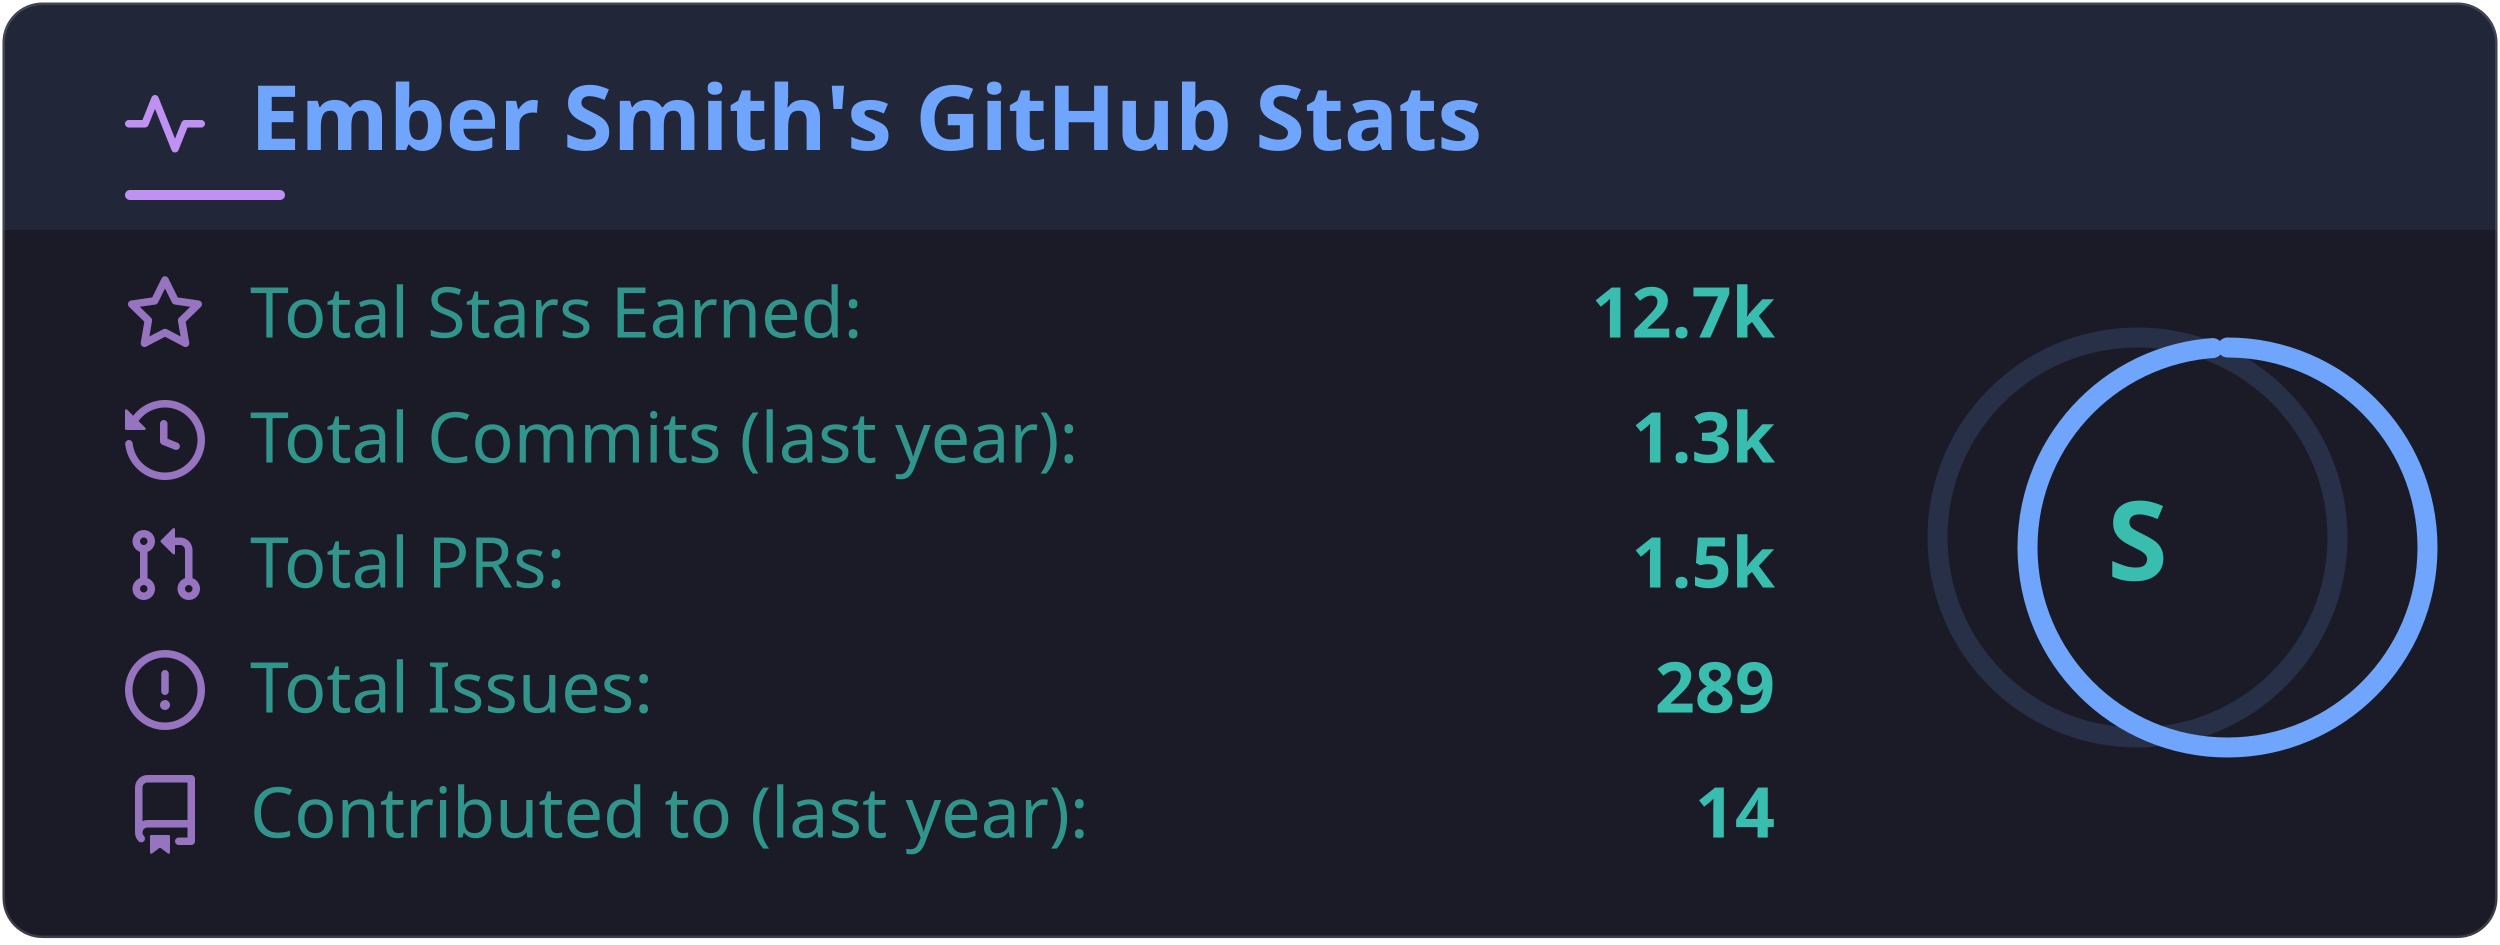
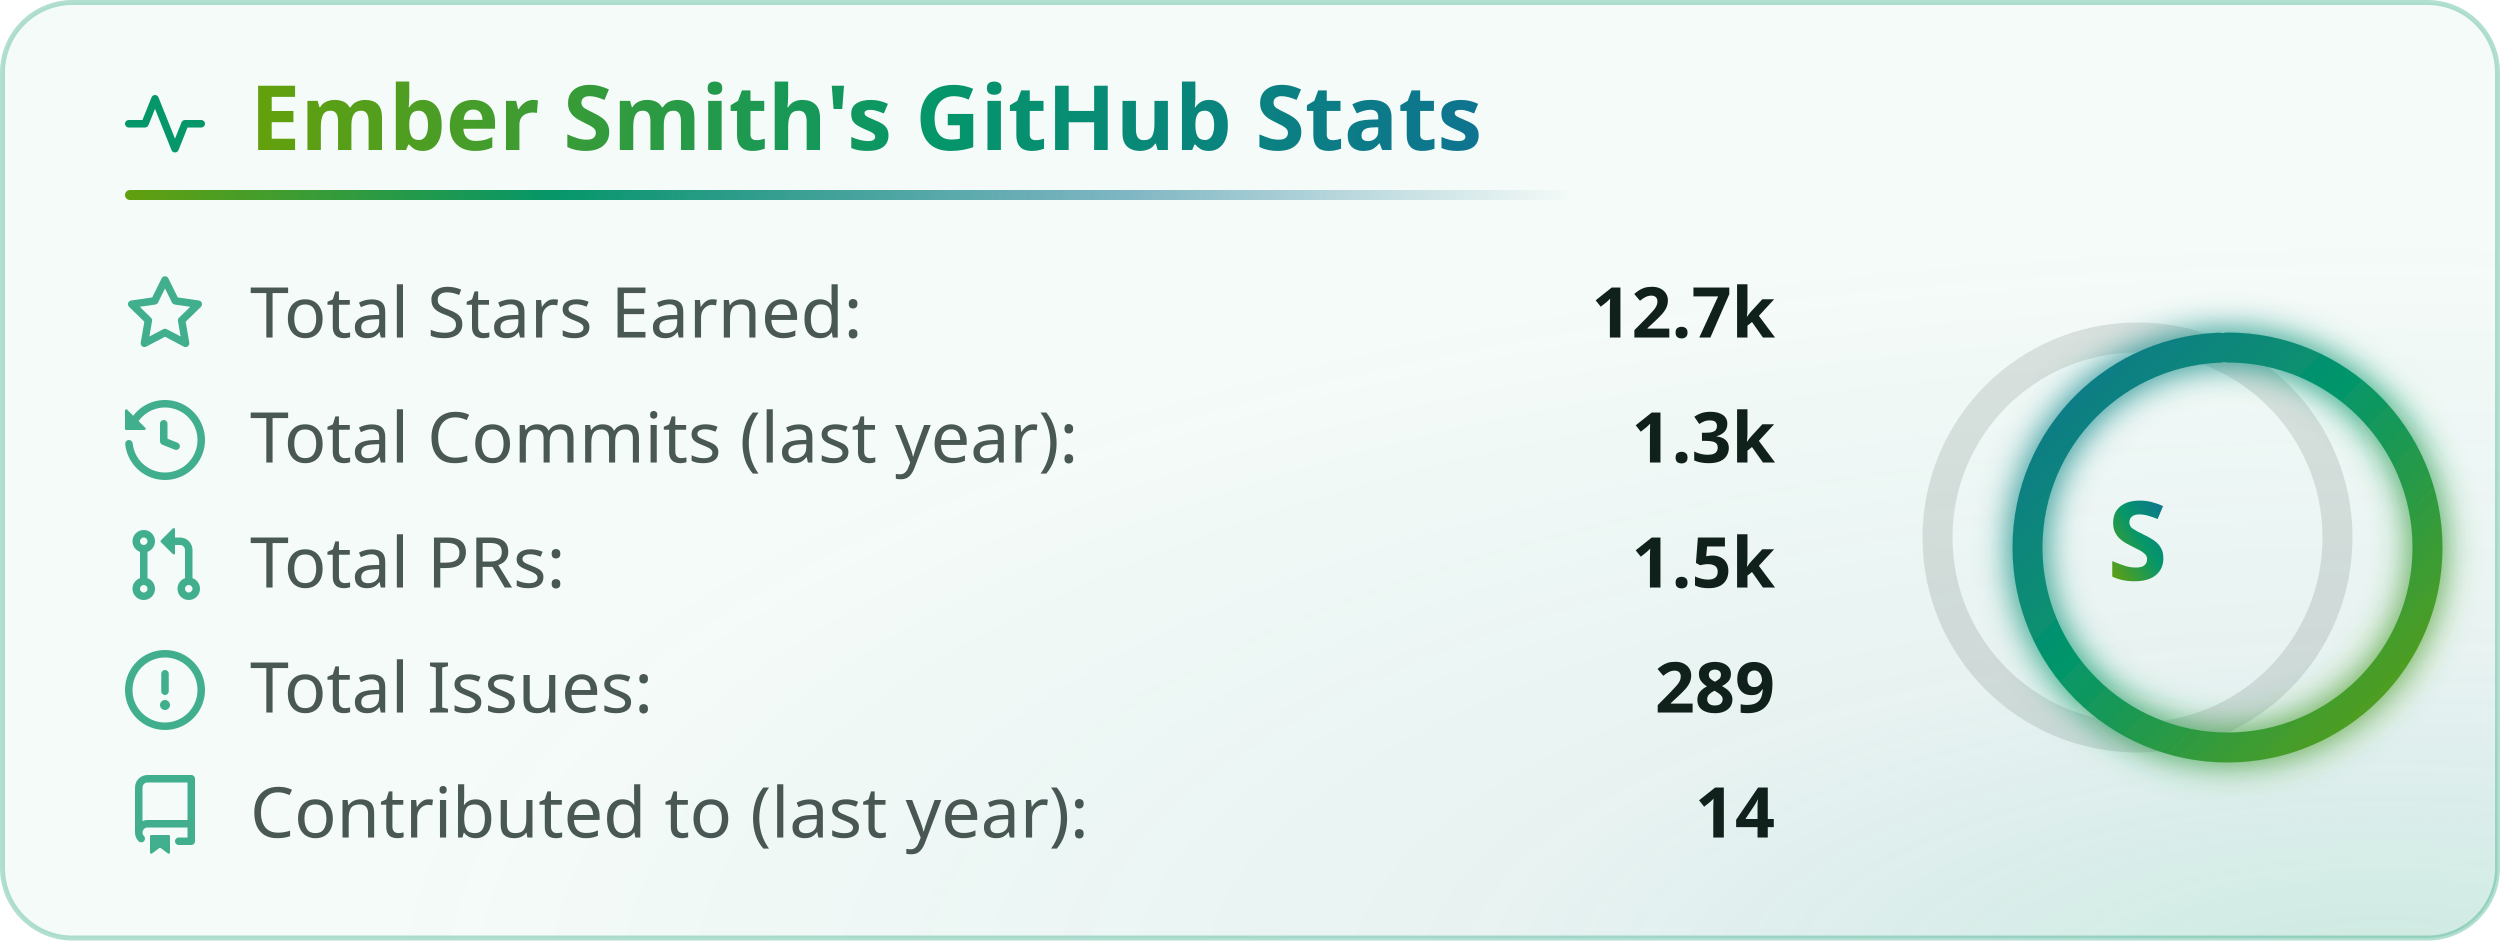
<svg xmlns="http://www.w3.org/2000/svg" width="500" height="189" viewBox="0 0 500 189" fill="none" role="img" aria-labelledby="title-id desc-id">
  <style>
    .header {
      font: 600 18px 'Segoe UI', Ubuntu, "Helvetica Neue", Sans-Serif;
-       fill: #70a5fd;
+       fill: url(#heat);
      animation: fadeInAnimation 0.8s ease-in-out backwards;
    }
    /* The icon reads against the title rather than with it, so it keeps its own color. */
    .title-icon {
-       fill: #bf91f3;
+       fill: #059669;
      animation: fadeInAnimation 0.8s ease-in-out backwards;
    }
    .title-accent {
-       fill: #bf91f3;
-       animation: fadeInAnimation 0.8s ease-in-out backwards;
-     }
-     .title-band {
-       fill: #70a5fd;
-       opacity: 0.08;
+       transform-box: fill-box;
+       transform-origin: left center;
+       animation: trailAnimation 0.9s cubic-bezier(0.2, 0.7, 0.2, 1) 0.2s backwards;
    }
    @supports(-moz-appearance: auto) {
      /* Selector detects Firefox */
      .header {
        font-size: 15.5px;
      }
    }
    .stat {
      font: 400 14px 'Segoe UI', Ubuntu, "Helvetica Neue", Sans-Serif;
-       fill: #38bdae;
+       fill: #10211c;
      font-variant-numeric: tabular-nums;
    }
    @supports(-moz-appearance: auto) {
      /* Selector detects Firefox */
      .stat {
        font-size: 12px;
      }
    }
    .stagger {
      animation: fadeInAnimation 0.3s ease-in-out backwards;
    }
    .rank-text {
      font: 700 22px 'Segoe UI', Ubuntu, "Helvetica Neue", Sans-Serif;
-       fill: #38bdae;
+       fill: url(#heat-ring);
      transform: translate(-5px, 5px);
      animation: scaleInAnimation 0.3s ease-in-out backwards;
    }
    .rank-percentile-header {
      font-size: 14px;
    }
    .rank-percentile-text {
      font-size: 16px;
    }
    /* Labels recede so that the values read first. */
    .not_bold {
      font-weight: 400;
      opacity: 0.75;
    }
    .bold {
      font-weight: 600;
    }
    .icon {
-       fill: #bf91f3;
+       fill: #059669;
      opacity: 0.75;
      display: block;
    }
    .rank-circle-rim {
-       stroke: #70a5fd;
+       stroke: #10211c;
      fill: none;
-       stroke-width: 4;
-       opacity: 0.15;
+       stroke-width: 6;
+       opacity: 0.12;
    }
    .rank-circle {
-       stroke: #70a5fd;
-       stroke-dasharray: 250;
+       stroke: url(#heat-ring);
+       stroke-dasharray: 251.327;
      fill: none;
-       stroke-width: 4;
+       stroke-width: 6;
      stroke-linecap: round;
      opacity: 1;
      transform-origin: -10px 8px;
      transform: rotate(-90deg);
      stroke-dashoffset: 1.612;
      animation: rankAnimation 0.8s backwards ease-in-out;
    }
    @keyframes rankAnimation {
      from {
        stroke-dashoffset: 251.327;
      }
      to {
        stroke-dashoffset: 1.612;
      }
    }
+     /* A spark burns out at the top of its rise, so its resting frame is unlit. */
+     .spark {
+       fill: #63a00d;
+       opacity: 0;
+       animation: sparkAnimation 3.4s ease-out 3 backwards;
+     }
+     @keyframes sparkAnimation {
+       0% {
+         opacity: 0;
+         transform: translateY(0);
+       }
+       15% {
+         opacity: 1;
+       }
+       100% {
+         opacity: 0;
+         transform: translateY(-56px);
+       }
+     }
+     @media (prefers-color-scheme: dark) {
+       .heat-0 {
+         stop-color: #d9f99d;
+       }
+       .heat-1 {
+         stop-color: #34d399;
+       }
+       .heat-2 {
+         stop-color: #0ea5a4;
+       }
+       .glow-core {
+         stop-color: #34d399;
+         stop-opacity: 0.42;
+       }
+       .glow-edge {
+         stop-color: #0ea5a4;
+         stop-opacity: 0.147;
+       }
+       .title-icon {
+         fill: #34d399;
+       }
+       .card-bg {
+         fill: #0b1513;
+         stroke: #34d3994d;
+       }
+       .stat {
+         fill: #e8f5f0;
+       }
+       .icon {
+         fill: #34d399;
+       }
+       .rank-circle-rim {
+         stroke: #e8f5f0;
+       }
+       .spark {
+         fill: #d9f99d;
+       }
+     }
    /* Animations */
    @keyframes scaleInAnimation {
      from {
        transform: translate(-5px, 5px) scale(0);
      }
      to {
        transform: translate(-5px, 5px) scale(1);
      }
    }
    @keyframes fadeInAnimation {
      from {
        opacity: 0;
      }
      to {
        opacity: 1;
+       }
+     }
+     @keyframes trailAnimation {
+       from {
+         transform: scaleX(0);
      }
    }
    @media (prefers-reduced-motion: reduce) {
      * {
        animation-duration: 0s !important;
        animation-delay: 0s !important;
      }
    }
  </style>
-   <rect data-testid="card-bg" class="card-bg" x="0.5" y="0.5" rx="8" height="99%" stroke="#ffffff26" width="499" fill="#1a1b27" stroke-opacity="1" />
-   <path data-testid="title-band" class="title-band" d="M0.5 8.5a8 8 0 0 1 8 -8h483a8 8 0 0 1 8 8v37.5h-499z" />
+   <defs>
+     <linearGradient id="heat" x1="0" y1="0" x2="1" y2="0">
+       <stop offset="0" class="heat-0" stop-color="#63a00d" />
+       <stop offset="0.55" class="heat-1" stop-color="#059669" />
+       <stop offset="1" class="heat-2" stop-color="#0e7490" />
+     </linearGradient>
+     <linearGradient id="heat-ring" x1="0" y1="1" x2="1" y2="0">
+       <stop offset="0" class="heat-0" stop-color="#63a00d" />
+       <stop offset="0.55" class="heat-1" stop-color="#059669" />
+       <stop offset="1" class="heat-2" stop-color="#0e7490" />
+     </linearGradient>
+     <linearGradient id="heat-trail" x1="0" y1="0" x2="1" y2="0">
+       <stop offset="0" class="heat-0" stop-color="#63a00d" />
+       <stop offset="0.3" class="heat-1" stop-color="#059669" />
+       <stop offset="0.7" class="heat-2" stop-color="#0e7490" stop-opacity="0.5" />
+       <stop offset="1" class="heat-2" stop-color="#0e7490" stop-opacity="0" />
+     </linearGradient>
+     <radialGradient id="heat-glow" cx="0.95" cy="1.05" r="0.8">
+       <stop offset="0" class="glow-core" stop-color="#059669" stop-opacity="0.17" />
+       <stop offset="0.45" class="glow-edge" stop-color="#0e7490" stop-opacity="0.06" />
+       <stop offset="1" class="heat-2" stop-color="#0e7490" stop-opacity="0" />
+     </radialGradient>
+     <filter id="heat-bloom" x="-50%" y="-50%" width="200%" height="200%">
+       <feGaussianBlur stdDeviation="3.5" result="bloom" />
+       <feMerge>
+         <feMergeNode in="bloom" />
+         <feMergeNode in="SourceGraphic" />
+       </feMerge>
+     </filter>
+   </defs>
+   <rect data-testid="card-bg" class="card-bg" x="0.5" y="0.5" rx="14" height="99%" width="499" stroke="#0596694d" fill="#f5fbf8" stroke-opacity="1" />
+   <rect data-testid="card-glow" x="0.5" y="0.5" rx="14" height="99%" width="499" fill="url(#heat-glow)" />
  <g data-testid="card-title" transform="translate(25, 30)">
    <g>
      <svg class="title-icon" x="0" y="-13" viewBox="0 0 16 16" version="1.1" width="16" height="16">
        <path d="M6 2c.306 0 .582.187.696.471L10 10.731l1.304-3.26A.751.751 0 0 1 12 7h3.25a.75.75 0 0 1 0 1.5h-2.742l-1.812 4.529a.751.751 0 0 1-1.392 0L6 4.769l-1.304 3.26A.751.751 0 0 1 4 8.5H.75a.75.75 0 0 1 0-1.5h2.742l1.812-4.529A.751.751 0 0 1 6 2Z" />
      </svg>
    </g>
    <g transform="translate(25, 0)">
      <text x="0" y="0" class="header" data-testid="header">Ember Smith's GitHub Stats</text>
    </g>
-     <rect data-testid="title-accent" class="title-accent" x="0" y="8" width="32" height="2" rx="1" />
+     <rect data-testid="title-accent" class="title-accent" x="0" y="8" width="288.9" height="2" rx="1" fill="url(#heat-trail)" />
  </g>
  <g data-testid="main-card-body" transform="translate(0, 55)">
    <g data-testid="rank-circle" transform="translate(437.5, 44.5)">
      <circle class="rank-circle-rim" cx="-10" cy="8" r="40" />
-       <circle class="rank-circle" cx="-10" cy="8" r="40" />
+       <circle class="rank-circle" cx="-10" cy="8" r="40" filter="url(#heat-bloom)" />
      <g class="rank-text">
        <text x="-5" alignment-baseline="central" dominant-baseline="central" text-anchor="middle" y="3" data-testid="level-rank-icon">S</text>
      </g>
+       <circle class="spark" cx="-36" cy="42" r="1.7" style="animation-delay: 0s" />
+       <circle class="spark" cx="-20" cy="48" r="1.7" style="animation-delay: 1.1s" />
+       <circle class="spark" cx="-6" cy="44" r="1.7" style="animation-delay: 2.2s" />
+       <circle class="spark" cx="8" cy="50" r="1.7" style="animation-delay: 0.6s" />
+       <circle class="spark" cx="20" cy="40" r="1.7" style="animation-delay: 1.7s" />
    </g>
    <svg x="0" y="0">
      <g>
        <g class="stagger" style="animation-delay: 120ms" transform="translate(25, 0)">
          <svg data-testid="icon" class="icon" viewBox="0 0 16 16" version="1.1" width="16" height="16">
            <path fill-rule="evenodd" d="M8 .25a.75.75 0 01.673.418l1.882 3.815 4.21.612a.75.75 0 01.416 1.279l-3.046 2.97.719 4.192a.75.75 0 01-1.088.791L8 12.347l-3.766 1.98a.75.75 0 01-1.088-.79l.72-4.194L.818 6.374a.75.75 0 01.416-1.28l4.21-.611L7.327.668A.75.75 0 018 .25zm0 2.445L6.615 5.5a.75.75 0 01-.564.41l-3.097.45 2.24 2.184a.75.75 0 01.216.664l-.528 3.084 2.769-1.456a.75.75 0 01.698 0l2.77 1.456-.53-3.084a.75.75 0 01.216-.664l2.24-2.183-3.096-.45a.75.75 0 01-.564-.41L8 2.694v.001z" />
          </svg>
          <text class="stat not_bold" x="25" y="12.5">Total Stars Earned:</text>
          <text class="stat bold" x="330" text-anchor="end" y="12.5" data-testid="stars">12.7k</text>
        </g>
      </g>
      <g transform="translate(0, 25)">
        <g class="stagger" style="animation-delay: 160ms" transform="translate(25, 0)">
          <svg data-testid="icon" class="icon" viewBox="0 0 16 16" version="1.1" width="16" height="16">
            <path fill-rule="evenodd" d="M1.643 3.143L.427 1.927A.25.25 0 000 2.104V5.75c0 .138.112.25.25.25h3.646a.25.25 0 00.177-.427L2.715 4.215a6.5 6.5 0 11-1.18 4.458.75.75 0 10-1.493.154 8.001 8.001 0 101.6-5.684zM7.75 4a.75.75 0 01.75.75v2.992l2.028.812a.75.75 0 01-.557 1.392l-2.5-1A.75.75 0 017 8.25v-3.5A.75.75 0 017.75 4z" />
          </svg>
          <text class="stat not_bold" x="25" y="12.5">Total Commits (last year):</text>
          <text class="stat bold" x="330" text-anchor="end" y="12.5" data-testid="commits">1.3k</text>
        </g>
      </g>
      <g transform="translate(0, 50)">
        <g class="stagger" style="animation-delay: 200ms" transform="translate(25, 0)">
          <svg data-testid="icon" class="icon" viewBox="0 0 16 16" version="1.1" width="16" height="16">
            <path fill-rule="evenodd" d="M7.177 3.073L9.573.677A.25.25 0 0110 .854v4.792a.25.25 0 01-.427.177L7.177 3.427a.25.25 0 010-.354zM3.75 2.5a.75.75 0 100 1.5.75.75 0 000-1.5zm-2.25.75a2.25 2.25 0 113 2.122v5.256a2.251 2.251 0 11-1.5 0V5.372A2.25 2.25 0 011.5 3.25zM11 2.5h-1V4h1a1 1 0 011 1v5.628a2.251 2.251 0 101.5 0V5A2.5 2.5 0 0011 2.5zm1 10.25a.75.75 0 111.5 0 .75.75 0 01-1.5 0zM3.75 12a.75.75 0 100 1.5.75.75 0 000-1.5z" />
          </svg>
          <text class="stat not_bold" x="25" y="12.5">Total PRs:</text>
          <text class="stat bold" x="330" text-anchor="end" y="12.5" data-testid="prs">1.5k</text>
        </g>
      </g>
      <g transform="translate(0, 75)">
        <g class="stagger" style="animation-delay: 240ms" transform="translate(25, 0)">
          <svg data-testid="icon" class="icon" viewBox="0 0 16 16" version="1.1" width="16" height="16">
            <path fill-rule="evenodd" d="M8 1.5a6.5 6.5 0 100 13 6.5 6.5 0 000-13zM0 8a8 8 0 1116 0A8 8 0 010 8zm9 3a1 1 0 11-2 0 1 1 0 012 0zm-.25-6.25a.75.75 0 00-1.5 0v3.5a.75.75 0 001.5 0v-3.5z" />
          </svg>
          <text class="stat not_bold" x="25" y="12.5">Total Issues:</text>
          <text class="stat bold" x="330" text-anchor="end" y="12.5" data-testid="issues">289</text>
        </g>
      </g>
      <g transform="translate(0, 100)">
        <g class="stagger" style="animation-delay: 280ms" transform="translate(25, 0)">
          <svg data-testid="icon" class="icon" viewBox="0 0 16 16" version="1.1" width="16" height="16">
            <path fill-rule="evenodd" d="M2 2.5A2.5 2.5 0 014.5 0h8.75a.75.75 0 01.75.75v12.5a.75.75 0 01-.75.75h-2.5a.75.75 0 110-1.5h1.75v-2h-8a1 1 0 00-.714 1.7.75.75 0 01-1.072 1.05A2.495 2.495 0 012 11.5v-9zm10.5-1V9h-8c-.356 0-.694.074-1 .208V2.5a1 1 0 011-1h8zM5 12.25v3.25a.25.25 0 00.4.2l1.45-1.087a.25.25 0 01.3 0L8.6 15.7a.25.25 0 00.4-.2v-3.25a.25.25 0 00-.25-.25h-3.5a.25.25 0 00-.25.25z" />
          </svg>
          <text class="stat not_bold" x="25" y="12.5">Contributed to (last year):</text>
          <text class="stat bold" x="330" text-anchor="end" y="12.5" data-testid="contributed_to">14</text>
        </g>
      </g>
    </svg>
  </g>
</svg>
